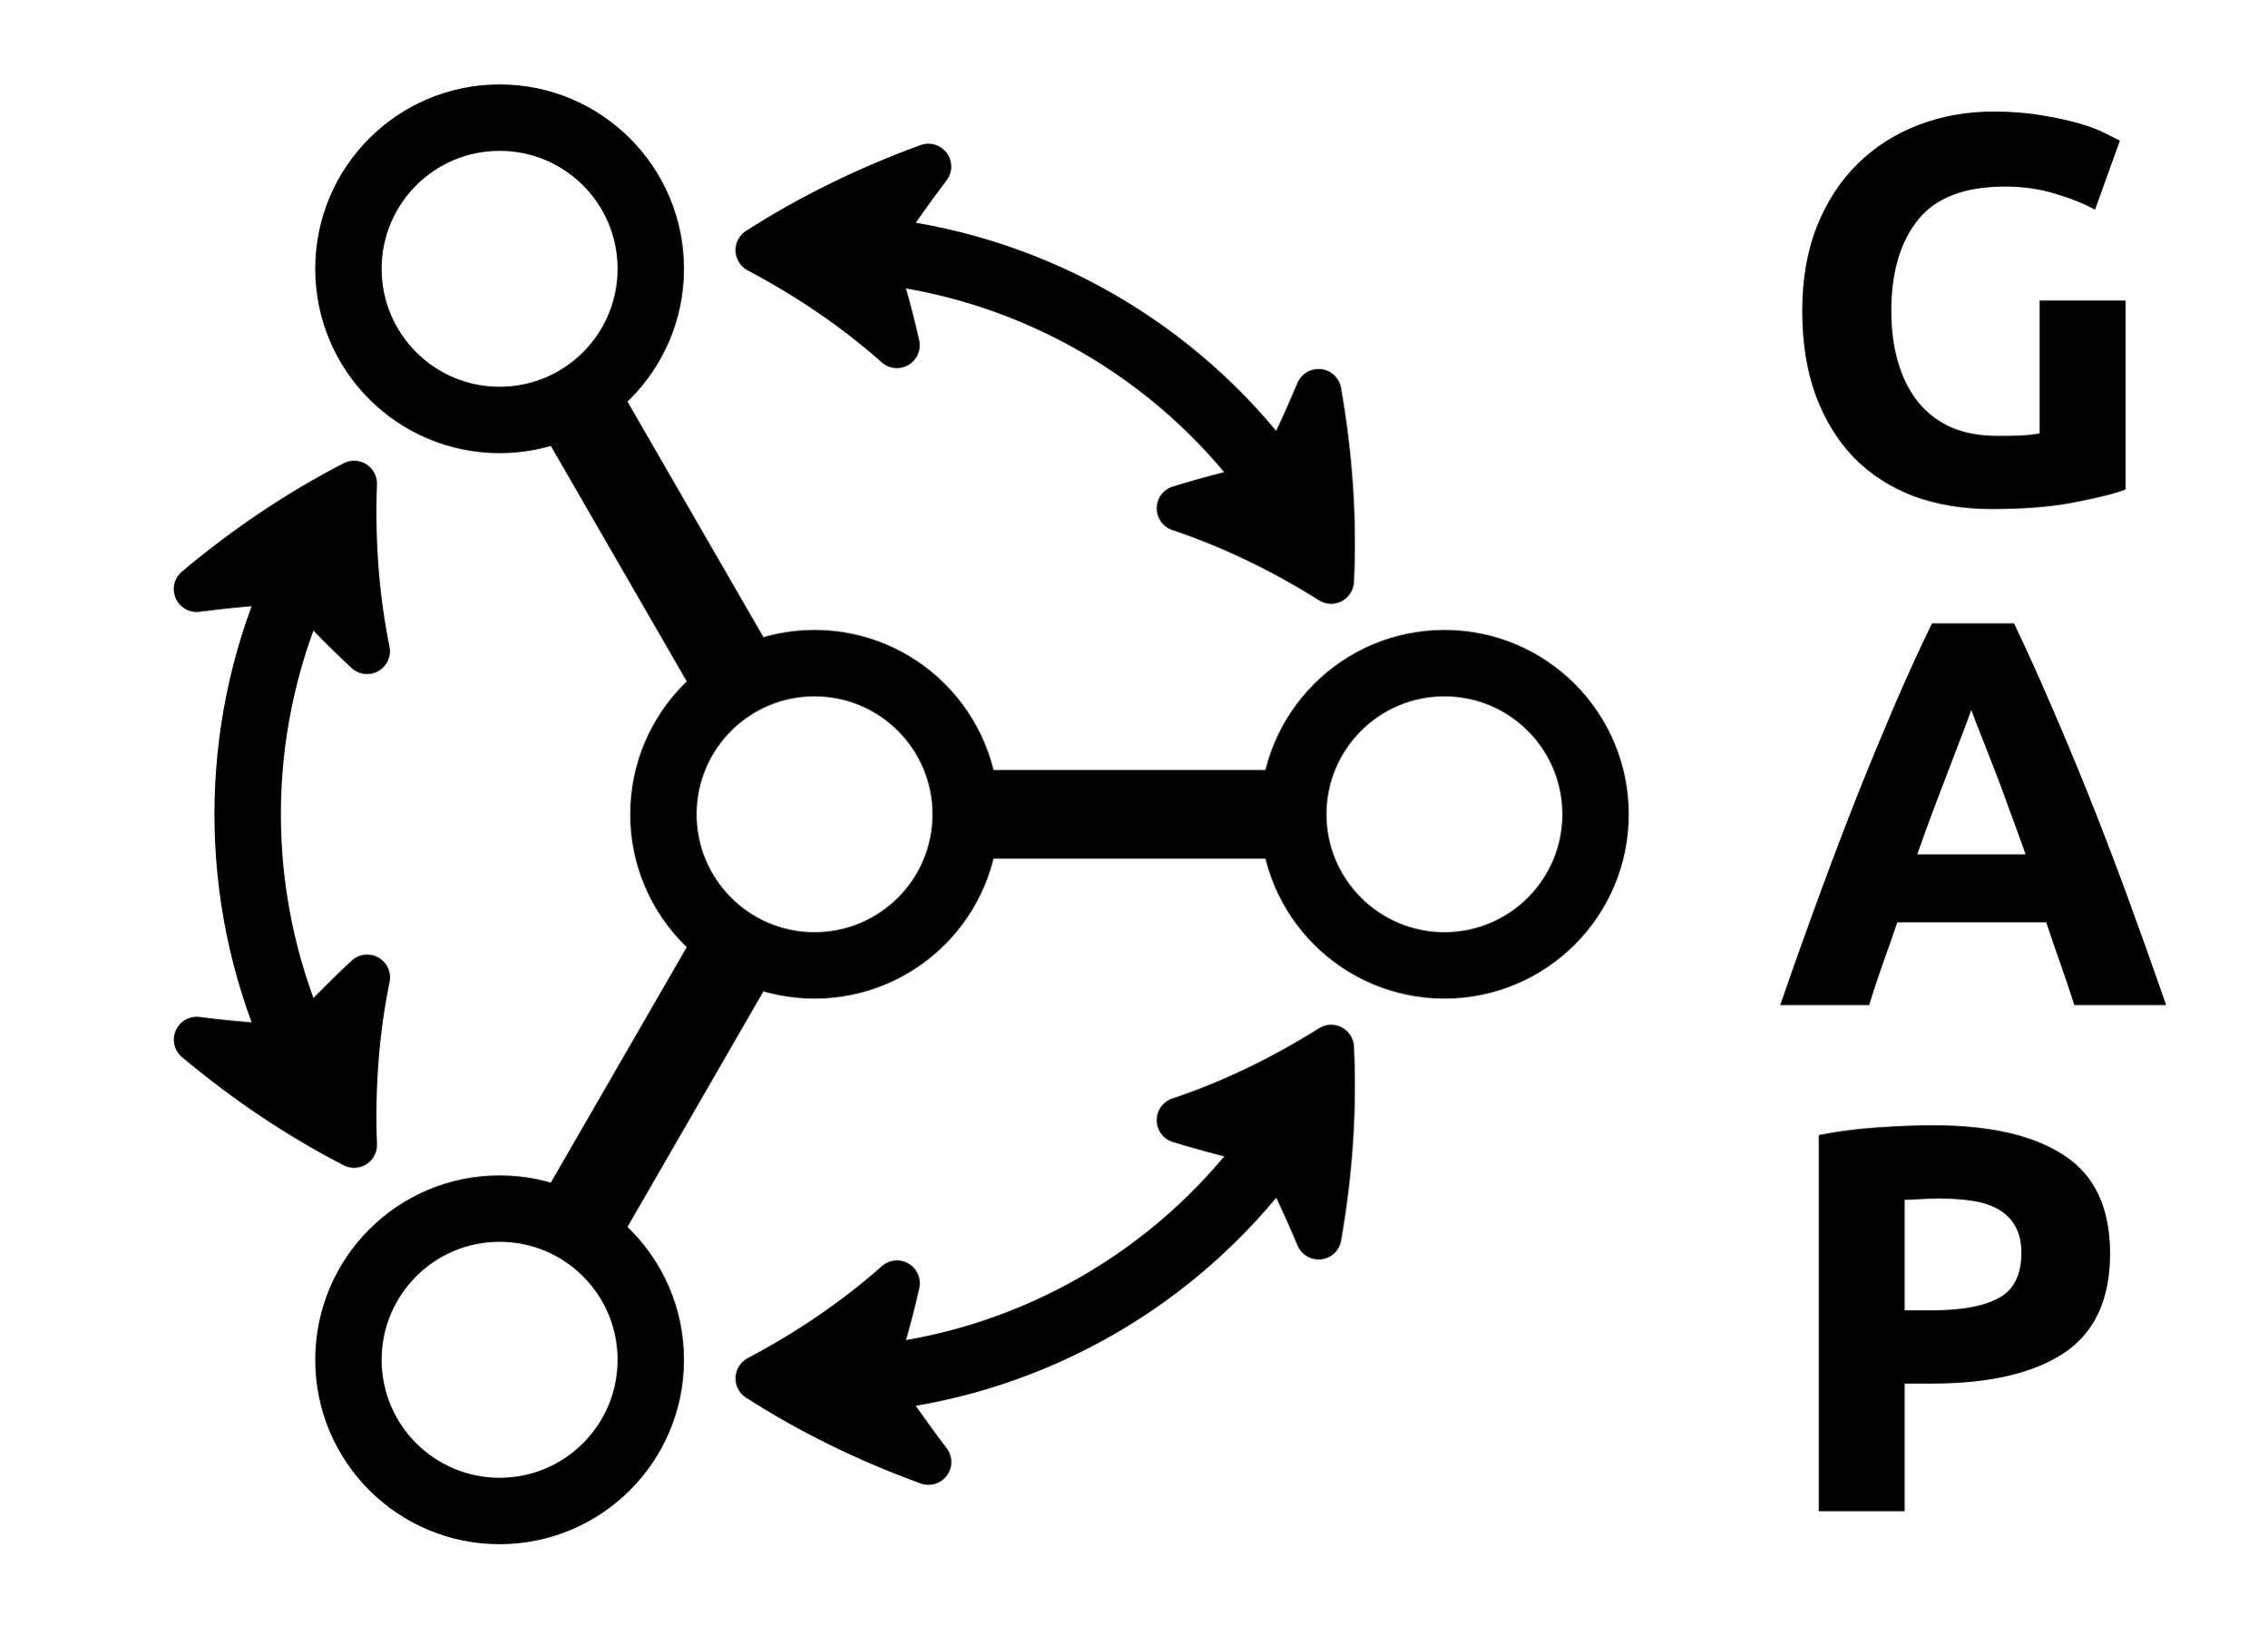
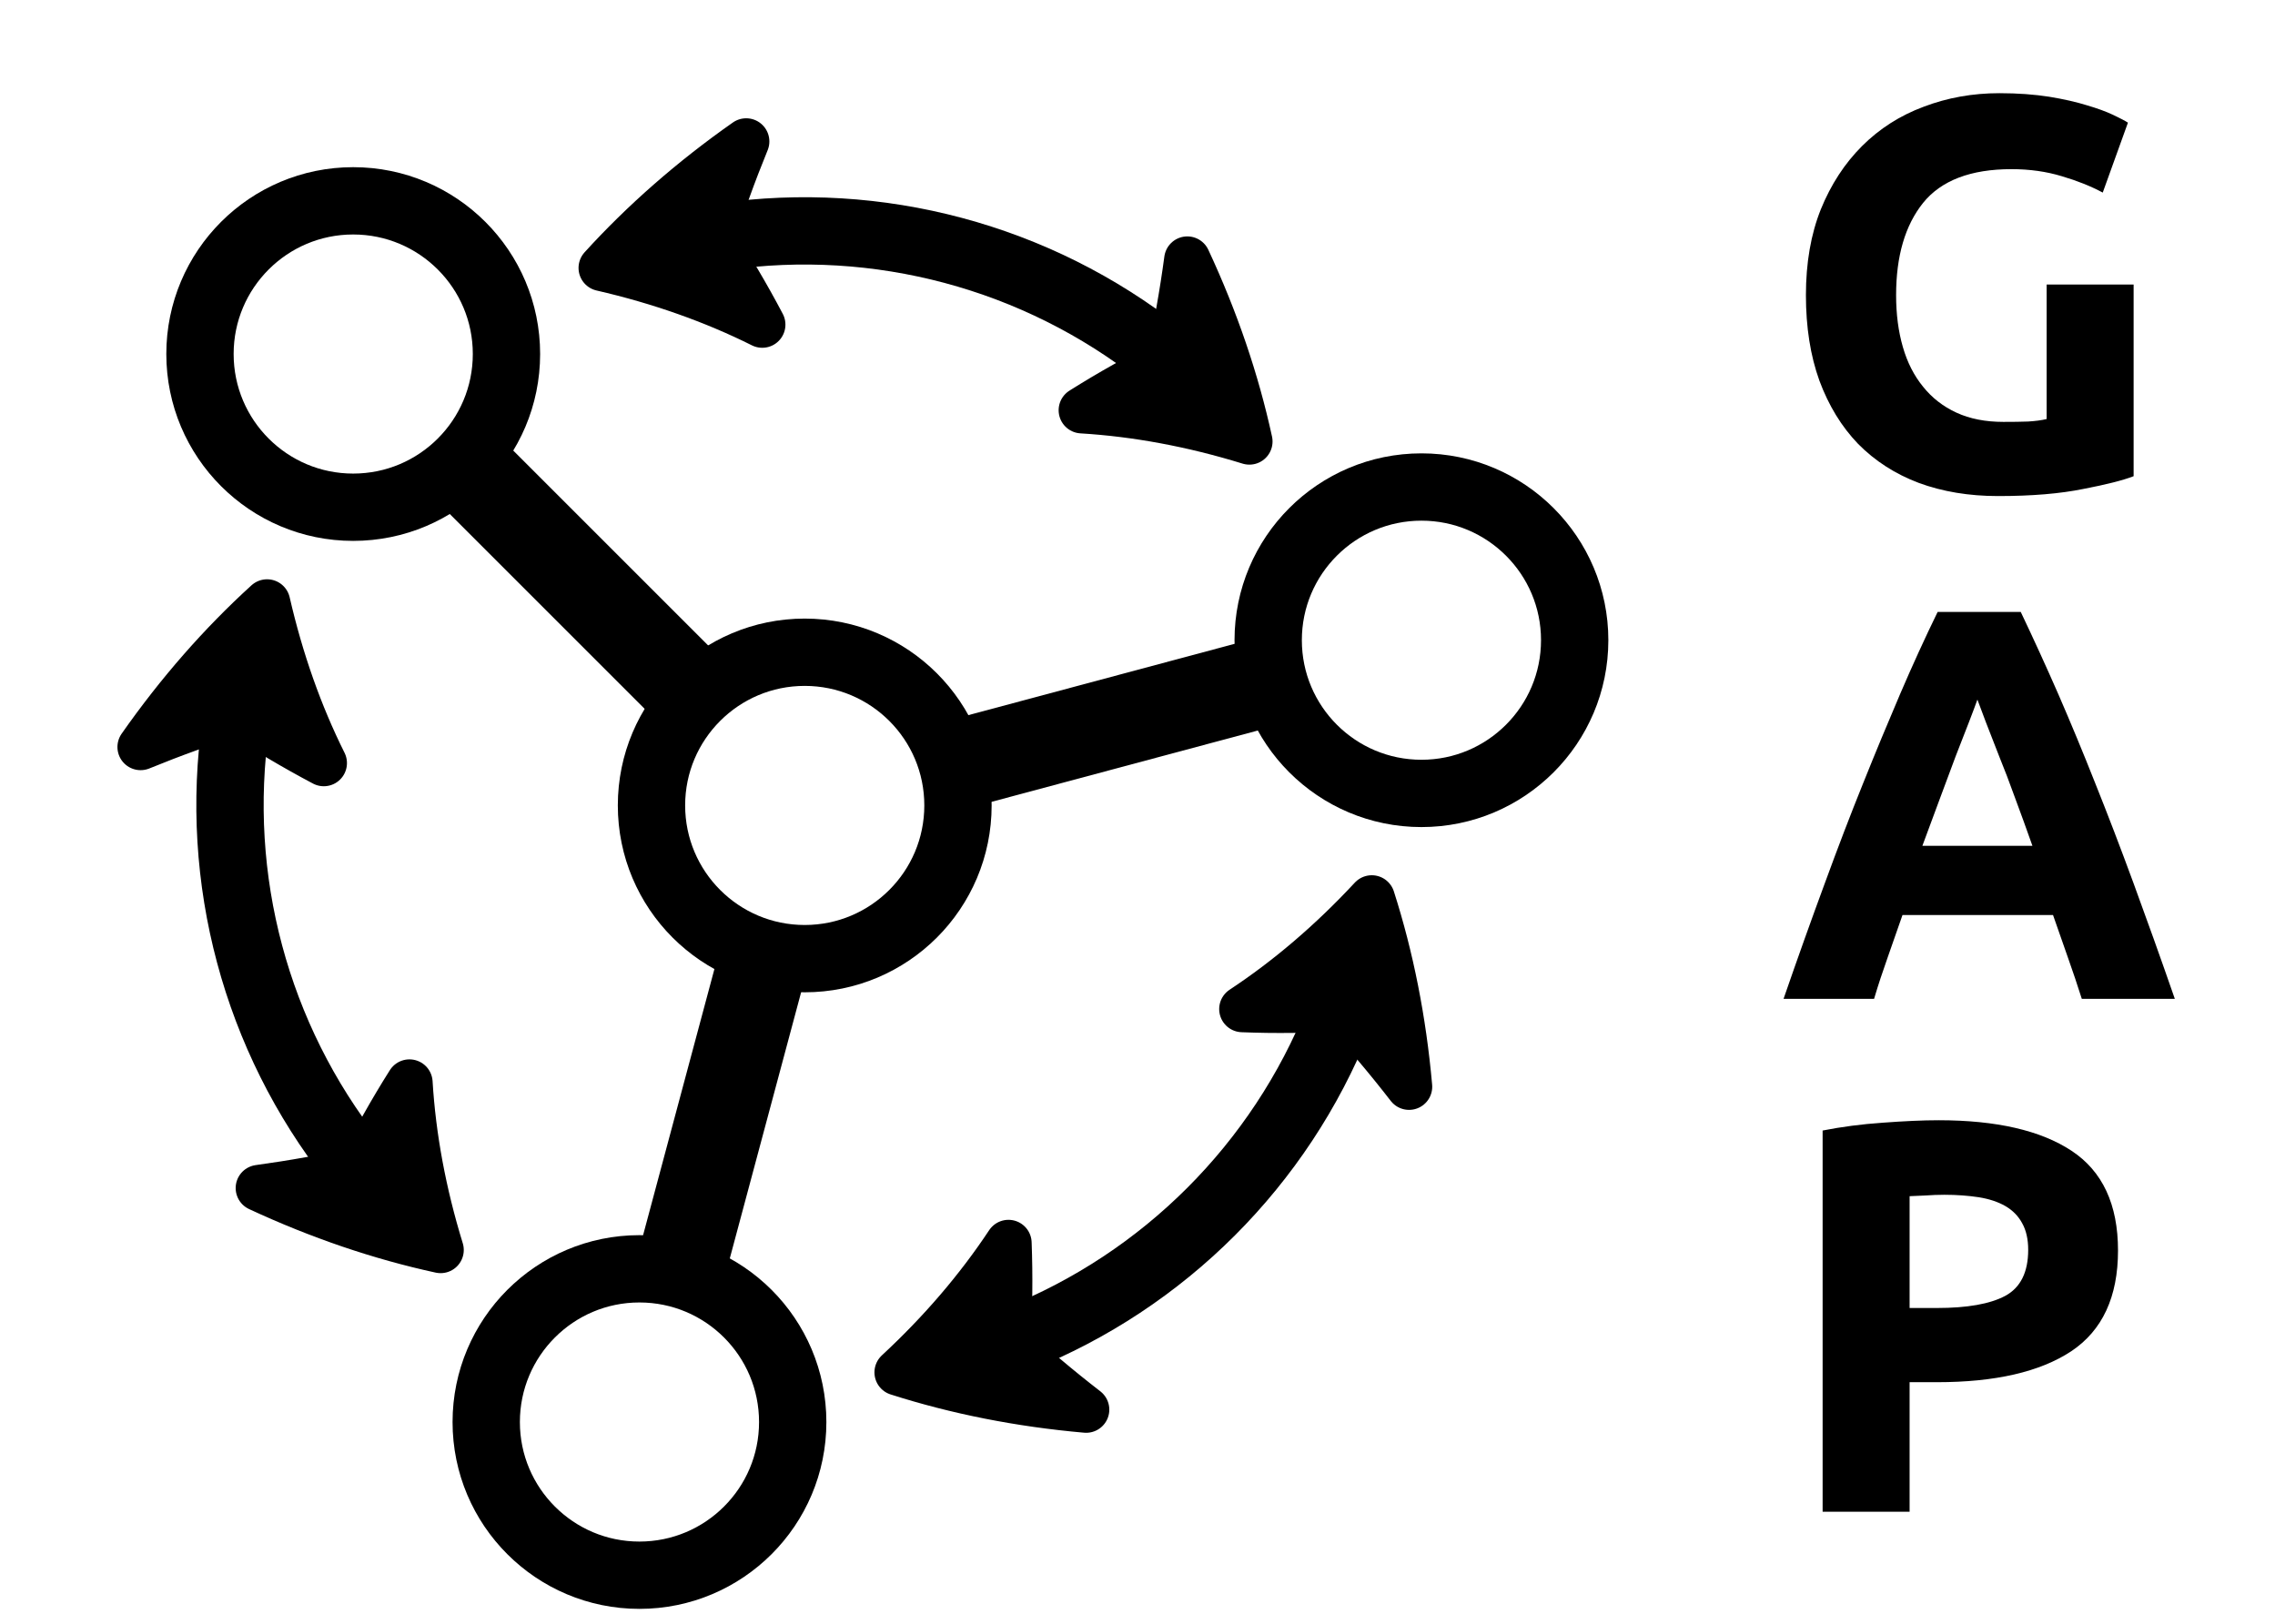
- <svg xmlns="http://www.w3.org/2000/svg" xmlns:xlink="http://www.w3.org/1999/xlink" width="101.041pt" height="73.288pt" viewBox="0 0 101.041 73.288">
+ <svg xmlns="http://www.w3.org/2000/svg" xmlns:xlink="http://www.w3.org/1999/xlink" width="100.122pt" height="71.451pt" viewBox="0 0 100.122 71.451">
  <defs>
    <g>
      <g id="glyph-0-0">
-         <path d="M 10.266 -14.062 C 8.473 -14.062 7.18 -13.566 6.391 -12.578 C 5.598 -11.586 5.203 -10.234 5.203 -8.516 C 5.203 -7.68 5.301 -6.926 5.5 -6.25 C 5.695 -5.57 5.988 -4.984 6.375 -4.484 C 6.77 -3.992 7.258 -3.613 7.844 -3.344 C 8.438 -3.082 9.129 -2.953 9.922 -2.953 C 10.348 -2.953 10.711 -2.957 11.016 -2.969 C 11.316 -2.988 11.582 -3.02 11.812 -3.062 L 11.812 -8.984 L 15.641 -8.984 L 15.641 -0.562 C 15.18 -0.383 14.441 -0.195 13.422 0 C 12.41 0.207 11.16 0.312 9.672 0.312 C 8.391 0.312 7.227 0.117 6.188 -0.266 C 5.156 -0.66 4.27 -1.234 3.531 -1.984 C 2.801 -2.742 2.234 -3.672 1.828 -4.766 C 1.43 -5.859 1.234 -7.109 1.234 -8.516 C 1.234 -9.941 1.453 -11.203 1.891 -12.297 C 2.328 -13.391 2.93 -14.316 3.703 -15.078 C 4.473 -15.836 5.379 -16.414 6.422 -16.812 C 7.461 -17.207 8.57 -17.406 9.75 -17.406 C 10.551 -17.406 11.273 -17.348 11.922 -17.234 C 12.566 -17.129 13.117 -17.008 13.578 -16.875 C 14.047 -16.738 14.43 -16.594 14.734 -16.438 C 15.035 -16.289 15.254 -16.18 15.391 -16.109 L 14.281 -13.031 C 13.758 -13.312 13.16 -13.551 12.484 -13.75 C 11.805 -13.957 11.066 -14.062 10.266 -14.062 Z M 10.266 -14.062 " />
+         <path d="M 10.281 -14.078 C 8.488 -14.078 7.191 -13.582 6.391 -12.594 C 5.598 -11.602 5.203 -10.25 5.203 -8.531 C 5.203 -7.695 5.301 -6.938 5.5 -6.25 C 5.695 -5.57 5.992 -4.988 6.391 -4.5 C 6.785 -4.008 7.273 -3.629 7.859 -3.359 C 8.453 -3.086 9.141 -2.953 9.922 -2.953 C 10.348 -2.953 10.711 -2.957 11.016 -2.969 C 11.328 -2.988 11.598 -3.023 11.828 -3.078 L 11.828 -9 L 15.656 -9 L 15.656 -0.562 C 15.195 -0.383 14.457 -0.195 13.438 0 C 12.426 0.207 11.176 0.312 9.688 0.312 C 8.406 0.312 7.242 0.117 6.203 -0.266 C 5.16 -0.66 4.27 -1.234 3.531 -1.984 C 2.801 -2.742 2.234 -3.672 1.828 -4.766 C 1.43 -5.867 1.234 -7.125 1.234 -8.531 C 1.234 -9.957 1.453 -11.219 1.891 -12.312 C 2.336 -13.406 2.941 -14.332 3.703 -15.094 C 4.473 -15.863 5.379 -16.441 6.422 -16.828 C 7.461 -17.223 8.57 -17.422 9.75 -17.422 C 10.562 -17.422 11.289 -17.367 11.938 -17.266 C 12.582 -17.16 13.133 -17.035 13.594 -16.891 C 14.062 -16.754 14.445 -16.613 14.75 -16.469 C 15.062 -16.32 15.281 -16.207 15.406 -16.125 L 14.297 -13.047 C 13.773 -13.328 13.176 -13.566 12.5 -13.766 C 11.82 -13.973 11.082 -14.078 10.281 -14.078 Z M 10.281 -14.078 " />
      </g>
      <g id="glyph-0-1">
-         <path d="M 13.359 0 C 13.172 -0.594 12.969 -1.195 12.75 -1.812 C 12.531 -2.438 12.316 -3.062 12.109 -3.688 L 5.469 -3.688 C 5.258 -3.062 5.039 -2.438 4.812 -1.812 C 4.594 -1.195 4.395 -0.594 4.219 0 L 0.25 0 C 0.883 -1.832 1.488 -3.523 2.062 -5.078 C 2.633 -6.629 3.191 -8.094 3.734 -9.469 C 4.285 -10.844 4.828 -12.148 5.359 -13.391 C 5.891 -14.629 6.441 -15.836 7.016 -17.016 L 10.672 -17.016 C 11.234 -15.836 11.781 -14.629 12.312 -13.391 C 12.852 -12.148 13.398 -10.844 13.953 -9.469 C 14.504 -8.094 15.066 -6.629 15.641 -5.078 C 16.211 -3.523 16.816 -1.832 17.453 0 Z M 8.766 -13.156 C 8.68 -12.906 8.555 -12.566 8.391 -12.141 C 8.234 -11.723 8.047 -11.234 7.828 -10.672 C 7.617 -10.117 7.383 -9.504 7.125 -8.828 C 6.875 -8.16 6.617 -7.457 6.359 -6.719 L 11.188 -6.719 C 10.926 -7.457 10.672 -8.16 10.422 -8.828 C 10.18 -9.504 9.953 -10.117 9.734 -10.672 C 9.516 -11.234 9.32 -11.723 9.156 -12.141 C 8.988 -12.566 8.859 -12.906 8.766 -13.156 Z M 8.766 -13.156 " />
+         <path d="M 13.375 0 C 13.188 -0.594 12.984 -1.195 12.766 -1.812 C 12.547 -2.438 12.328 -3.062 12.109 -3.688 L 5.484 -3.688 C 5.266 -3.062 5.047 -2.438 4.828 -1.812 C 4.609 -1.195 4.41 -0.594 4.234 0 L 0.25 0 C 0.883 -1.832 1.488 -3.523 2.062 -5.078 C 2.633 -6.641 3.195 -8.109 3.75 -9.484 C 4.301 -10.859 4.844 -12.164 5.375 -13.406 C 5.906 -14.645 6.457 -15.852 7.031 -17.031 L 10.688 -17.031 C 11.25 -15.852 11.801 -14.645 12.344 -13.406 C 12.883 -12.164 13.426 -10.859 13.969 -9.484 C 14.52 -8.109 15.082 -6.641 15.656 -5.078 C 16.227 -3.523 16.832 -1.832 17.469 0 Z M 8.781 -13.172 C 8.695 -12.93 8.57 -12.598 8.406 -12.172 C 8.238 -11.742 8.047 -11.25 7.828 -10.688 C 7.617 -10.133 7.391 -9.52 7.141 -8.844 C 6.891 -8.176 6.629 -7.473 6.359 -6.734 L 11.203 -6.734 C 10.941 -7.473 10.688 -8.176 10.438 -8.844 C 10.195 -9.52 9.961 -10.133 9.734 -10.688 C 9.516 -11.25 9.32 -11.742 9.156 -12.172 C 9 -12.598 8.875 -12.93 8.781 -13.172 Z M 8.781 -13.172 " />
      </g>
      <g id="glyph-0-2">
-         <path d="M 7.062 -17.203 C 9.602 -17.203 11.551 -16.754 12.906 -15.859 C 14.27 -14.973 14.953 -13.516 14.953 -11.484 C 14.953 -9.441 14.266 -7.961 12.891 -7.047 C 11.516 -6.141 9.551 -5.688 7 -5.688 L 5.797 -5.688 L 5.797 0 L 1.969 0 L 1.969 -16.766 C 2.801 -16.93 3.68 -17.047 4.609 -17.109 C 5.547 -17.172 6.363 -17.203 7.062 -17.203 Z M 7.312 -13.938 C 7.031 -13.938 6.754 -13.926 6.484 -13.906 C 6.223 -13.895 5.992 -13.883 5.797 -13.875 L 5.797 -8.953 L 7 -8.953 C 8.32 -8.953 9.316 -9.133 9.984 -9.5 C 10.66 -9.863 11 -10.535 11 -11.516 C 11 -11.984 10.91 -12.375 10.734 -12.688 C 10.566 -13 10.32 -13.25 10 -13.438 C 9.688 -13.625 9.301 -13.754 8.844 -13.828 C 8.383 -13.898 7.875 -13.938 7.312 -13.938 Z M 7.312 -13.938 " />
+         <path d="M 7.078 -17.234 C 9.617 -17.234 11.566 -16.785 12.922 -15.891 C 14.285 -14.992 14.969 -13.531 14.969 -11.5 C 14.969 -9.457 14.281 -7.977 12.906 -7.062 C 11.531 -6.156 9.562 -5.703 7 -5.703 L 5.797 -5.703 L 5.797 0 L 1.969 0 L 1.969 -16.781 C 2.801 -16.945 3.68 -17.062 4.609 -17.125 C 5.547 -17.195 6.367 -17.234 7.078 -17.234 Z M 7.328 -13.953 C 7.047 -13.953 6.77 -13.941 6.5 -13.922 C 6.227 -13.91 5.992 -13.898 5.797 -13.891 L 5.797 -8.969 L 7 -8.969 C 8.332 -8.969 9.332 -9.145 10 -9.5 C 10.676 -9.863 11.016 -10.539 11.016 -11.531 C 11.016 -12 10.926 -12.391 10.75 -12.703 C 10.582 -13.016 10.336 -13.266 10.016 -13.453 C 9.691 -13.641 9.301 -13.77 8.844 -13.844 C 8.383 -13.914 7.879 -13.953 7.328 -13.953 Z M 7.328 -13.953 " />
      </g>
    </g>
    <clipPath id="clip-0">
-       <path clip-rule="nonzero" d="M 0.012 0 L 90 0 L 90 72.582 L 0.012 72.582 Z M 0.012 0 " />
+       <path clip-rule="nonzero" d="M 0 0.039 L 99.25 0.039 L 99.25 70.867 L 0 70.867 Z M 0 0.039 " />
    </clipPath>
    <clipPath id="clip-1">
-       <path clip-rule="nonzero" d="M 0.012 0 L 85 0 L 85 72.582 L 0.012 72.582 Z M 0.012 0 " />
+       <path clip-rule="nonzero" d="M 0 0.039 L 88 0.039 L 88 70.867 L 0 70.867 Z M 0 0.039 " />
    </clipPath>
    <clipPath id="clip-2">
-       <path clip-rule="nonzero" d="M 15 0 L 100.078 0 L 100.078 72.582 L 15 72.582 Z M 15 0 " />
+       <path clip-rule="nonzero" d="M 0 0.039 L 90 0.039 L 90 70.867 L 0 70.867 Z M 0 0.039 " />
    </clipPath>
    <clipPath id="clip-3">
-       <path clip-rule="nonzero" d="M 0.012 0 L 71 0 L 71 61 L 0.012 61 Z M 0.012 0 " />
+       <path clip-rule="nonzero" d="M 0 0.039 L 85 0.039 L 85 70.867 L 0 70.867 Z M 0 0.039 " />
    </clipPath>
    <clipPath id="clip-4">
-       <path clip-rule="nonzero" d="M 0.012 12 L 71 12 L 71 72.582 L 0.012 72.582 Z M 0.012 12 " />
+       <path clip-rule="nonzero" d="M 13 0.039 L 99.25 0.039 L 99.25 70.867 L 13 70.867 Z M 13 0.039 " />
    </clipPath>
    <clipPath id="clip-5">
-       <path clip-rule="nonzero" d="M 0.012 0 L 99 0 L 99 64 L 0.012 64 Z M 0.012 0 " />
+       <path clip-rule="nonzero" d="M 0 0.039 L 65 0.039 L 65 65 L 0 65 Z M 0 0.039 " />
    </clipPath>
    <clipPath id="clip-6">
-       <path clip-rule="nonzero" d="M 0.012 0 L 55 0 L 55 72.582 L 0.012 72.582 Z M 0.012 0 " />
+       <path clip-rule="nonzero" d="M 0 13 L 77 13 L 77 70.867 L 0 70.867 Z M 0 13 " />
    </clipPath>
    <clipPath id="clip-7">
-       <path clip-rule="nonzero" d="M 0.012 9 L 99 9 L 99 72.582 L 0.012 72.582 Z M 0.012 9 " />
+       <path clip-rule="nonzero" d="M 0 0.039 L 93 0.039 L 93 58 L 0 58 Z M 0 0.039 " />
+     </clipPath>
+     <clipPath id="clip-8">
+       <path clip-rule="nonzero" d="M 0 0.039 L 58 0.039 L 58 70.867 L 0 70.867 Z M 0 0.039 " />
+     </clipPath>
+     <clipPath id="clip-9">
+       <path clip-rule="nonzero" d="M 2 2 L 99.25 2 L 99.25 70.867 L 2 70.867 Z M 2 2 " />
    </clipPath>
  </defs>
-   <path fill="none" stroke-width="3.985" stroke-linecap="butt" stroke-linejoin="miter" stroke="rgb(0%, 0%, 0%)" stroke-opacity="1" stroke-miterlimit="10" d="M 5.67 -0.002 L 22.677 -0.002 " transform="matrix(0.990378, 0, 0, -0.990378, 36.30263, 36.29142)" />
  <g clip-path="url(#clip-0)">
-     <path fill="none" stroke-width="3.985" stroke-linecap="butt" stroke-linejoin="miter" stroke="rgb(0%, 0%, 0%)" stroke-opacity="1" stroke-miterlimit="10" d="M -2.834 4.909 L -11.337 19.641 " transform="matrix(0.990378, 0, 0, -0.990378, 36.30263, 36.29142)" />
-     <path fill="none" stroke-width="3.985" stroke-linecap="butt" stroke-linejoin="miter" stroke="rgb(0%, 0%, 0%)" stroke-opacity="1" stroke-miterlimit="10" d="M -2.834 -4.908 L -11.337 -19.64 " transform="matrix(0.990378, 0, 0, -0.990378, 36.30263, 36.29142)" />
+     <path fill="none" stroke-width="3.985" stroke-linecap="butt" stroke-linejoin="miter" stroke="rgb(0%, 0%, 0%)" stroke-opacity="1" stroke-miterlimit="10" d="M 5.477 1.467 L 21.905 5.868 " transform="matrix(0.991307, 0, 0, -0.991307, 35.41444, 35.45388)" />
  </g>
  <g clip-path="url(#clip-1)">
-     <path fill="none" stroke-width="2.989" stroke-linecap="butt" stroke-linejoin="miter" stroke="rgb(0%, 0%, 0%)" stroke-opacity="1" stroke-miterlimit="10" d="M 6.802 -0.002 C 6.802 3.757 3.757 6.802 -0.002 6.802 C -3.757 6.802 -6.802 3.757 -6.802 -0.002 C -6.802 -3.756 -3.757 -6.801 -0.002 -6.801 C 3.757 -6.801 6.802 -3.756 6.802 -0.002 Z M 6.802 -0.002 " transform="matrix(0.990378, 0, 0, -0.990378, 36.30263, 36.29142)" />
+     <path fill="none" stroke-width="3.985" stroke-linecap="butt" stroke-linejoin="miter" stroke="rgb(0%, 0%, 0%)" stroke-opacity="1" stroke-miterlimit="10" d="M -4.008 4.008 L -16.034 16.035 " transform="matrix(0.991307, 0, 0, -0.991307, 35.41444, 35.45388)" />
  </g>
  <g clip-path="url(#clip-2)">
-     <path fill="none" stroke-width="2.989" stroke-linecap="butt" stroke-linejoin="miter" stroke="rgb(0%, 0%, 0%)" stroke-opacity="1" stroke-miterlimit="10" d="M 35.149 -0.002 C 35.149 3.757 32.104 6.802 28.345 6.802 C 24.59 6.802 21.545 3.757 21.545 -0.002 C 21.545 -3.756 24.59 -6.801 28.345 -6.801 C 32.104 -6.801 35.149 -3.756 35.149 -0.002 Z M 35.149 -0.002 " transform="matrix(0.990378, 0, 0, -0.990378, 36.30263, 36.29142)" />
+     <path fill="none" stroke-width="3.985" stroke-linecap="butt" stroke-linejoin="miter" stroke="rgb(0%, 0%, 0%)" stroke-opacity="1" stroke-miterlimit="10" d="M -1.466 -5.477 L -5.868 -21.905 " transform="matrix(0.991307, 0, 0, -0.991307, 35.41444, 35.45388)" />
  </g>
  <g clip-path="url(#clip-3)">
-     <path fill="none" stroke-width="2.989" stroke-linecap="butt" stroke-linejoin="miter" stroke="rgb(0%, 0%, 0%)" stroke-opacity="1" stroke-miterlimit="10" d="M -7.37 24.547 C -7.37 28.306 -10.415 31.351 -14.173 31.351 C -17.932 31.351 -20.977 28.306 -20.977 24.547 C -20.977 20.792 -17.932 17.747 -14.173 17.747 C -10.415 17.747 -7.37 20.792 -7.37 24.547 Z M -7.37 24.547 " transform="matrix(0.990378, 0, 0, -0.990378, 36.30263, 36.29142)" />
+     <path fill="none" stroke-width="2.989" stroke-linecap="butt" stroke-linejoin="miter" stroke="rgb(0%, 0%, 0%)" stroke-opacity="1" stroke-miterlimit="10" d="M 6.805 0.001 C 6.805 3.756 3.759 6.802 -0 6.802 C -3.756 6.802 -6.802 3.756 -6.802 0.001 C -6.802 -3.758 -3.756 -6.804 -0 -6.804 C 3.759 -6.804 6.805 -3.758 6.805 0.001 Z M 6.805 0.001 " transform="matrix(0.991307, 0, 0, -0.991307, 35.41444, 35.45388)" />
  </g>
  <g clip-path="url(#clip-4)">
-     <path fill="none" stroke-width="2.989" stroke-linecap="butt" stroke-linejoin="miter" stroke="rgb(0%, 0%, 0%)" stroke-opacity="1" stroke-miterlimit="10" d="M -7.37 -24.55 C -7.37 -20.791 -10.415 -17.747 -14.173 -17.747 C -17.932 -17.747 -20.977 -20.791 -20.977 -24.55 C -20.977 -28.305 -17.932 -31.354 -14.173 -31.354 C -10.415 -31.354 -7.37 -28.305 -7.37 -24.55 Z M -7.37 -24.55 " transform="matrix(0.990378, 0, 0, -0.990378, 36.30263, 36.29142)" />
+     <path fill="none" stroke-width="2.989" stroke-linecap="butt" stroke-linejoin="miter" stroke="rgb(0%, 0%, 0%)" stroke-opacity="1" stroke-miterlimit="10" d="M 34.184 7.338 C 34.184 11.093 31.137 14.139 27.382 14.139 C 23.623 14.139 20.577 11.093 20.577 7.338 C 20.577 3.579 23.623 0.533 27.382 0.533 C 31.137 0.533 34.184 3.579 34.184 7.338 Z M 34.184 7.338 " transform="matrix(0.991307, 0, 0, -0.991307, 35.41444, 35.45388)" />
  </g>
  <g clip-path="url(#clip-5)">
-     <path fill="none" stroke-width="2.989" stroke-linecap="butt" stroke-linejoin="miter" stroke="rgb(0%, 0%, 0%)" stroke-opacity="1" stroke-miterlimit="10" d="M 20.429 15.282 C 16.252 20.867 9.945 24.512 3.019 25.336 " transform="matrix(0.990378, 0, 0, -0.990378, 36.30263, 36.29142)" />
+     <path fill="none" stroke-width="2.989" stroke-linecap="butt" stroke-linejoin="miter" stroke="rgb(0%, 0%, 0%)" stroke-opacity="1" stroke-miterlimit="10" d="M -13.24 20.046 C -13.24 23.801 -16.286 26.847 -20.046 26.847 C -23.801 26.847 -26.847 23.801 -26.847 20.046 C -26.847 16.287 -23.801 13.241 -20.046 13.241 C -16.286 13.241 -13.24 16.287 -13.24 20.046 Z M -13.24 20.046 " transform="matrix(0.991307, 0, 0, -0.991307, 35.41444, 35.45388)" />
  </g>
-   <path fill-rule="nonzero" fill="rgb(0%, 0%, 0%)" fill-opacity="1" stroke-width="2.057" stroke-linecap="butt" stroke-linejoin="round" stroke="rgb(0%, 0%, 0%)" stroke-opacity="1" stroke-miterlimit="10" d="M 23.249 10.502 C 23.383 13.247 23.194 16.103 22.681 19.013 C 22.086 17.594 21.439 16.209 20.733 14.868 C 19.266 14.568 17.83 14.202 16.426 13.768 C 18.721 12.999 21.013 11.906 23.249 10.502 Z M 23.249 10.502 " transform="matrix(0.990378, 0, 0, -0.990378, 36.30263, 36.29142)" />
-   <path fill-rule="nonzero" fill="rgb(0%, 0%, 0%)" fill-opacity="1" stroke-width="2.057" stroke-linecap="butt" stroke-linejoin="round" stroke="rgb(0%, 0%, 0%)" stroke-opacity="1" stroke-miterlimit="10" d="M -2.53 25.387 C -0.195 24.153 1.895 22.713 3.706 21.108 C 3.382 22.54 2.98 23.967 2.511 25.391 C 3.315 26.669 4.191 27.923 5.122 29.15 C 2.349 28.136 -0.219 26.874 -2.53 25.387 Z M -2.53 25.387 " transform="matrix(0.990378, 0, 0, -0.990378, 36.30263, 36.29142)" />
  <g clip-path="url(#clip-6)">
-     <path fill="none" stroke-width="2.989" stroke-linecap="butt" stroke-linejoin="miter" stroke="rgb(0%, 0%, 0%)" stroke-opacity="1" stroke-miterlimit="10" d="M -23.45 10.052 C -26.199 3.643 -26.199 -3.642 -23.45 -10.051 " transform="matrix(0.990378, 0, 0, -0.990378, 36.30263, 36.29142)" />
+     <path fill="none" stroke-width="2.989" stroke-linecap="butt" stroke-linejoin="miter" stroke="rgb(0%, 0%, 0%)" stroke-opacity="1" stroke-miterlimit="10" d="M -0.532 -27.382 C -0.532 -23.623 -3.578 -20.577 -7.338 -20.577 C -11.093 -20.577 -14.139 -23.623 -14.139 -27.382 C -14.139 -31.137 -11.093 -34.183 -7.338 -34.183 C -3.578 -34.183 -0.532 -31.137 -0.532 -27.382 Z M -0.532 -27.382 " transform="matrix(0.991307, 0, 0, -0.991307, 35.41444, 35.45388)" />
  </g>
-   <path fill-rule="nonzero" fill="rgb(0%, 0%, 0%)" fill-opacity="1" stroke-width="2.057" stroke-linecap="butt" stroke-linejoin="round" stroke="rgb(0%, 0%, 0%)" stroke-opacity="1" stroke-miterlimit="10" d="M -20.721 14.884 C -23.162 13.626 -25.545 12.036 -27.808 10.135 C -26.278 10.332 -24.756 10.462 -23.245 10.522 C -22.247 9.401 -21.214 8.34 -20.137 7.339 C -20.618 9.713 -20.819 12.245 -20.721 14.884 Z M -20.721 14.884 " transform="matrix(0.990378, 0, 0, -0.990378, 36.30263, 36.29142)" />
-   <path fill-rule="nonzero" fill="rgb(0%, 0%, 0%)" fill-opacity="1" stroke-width="2.057" stroke-linecap="butt" stroke-linejoin="round" stroke="rgb(0%, 0%, 0%)" stroke-opacity="1" stroke-miterlimit="10" d="M -20.721 -14.883 C -20.819 -12.244 -20.618 -9.712 -20.133 -7.342 C -21.21 -8.344 -22.247 -9.405 -23.245 -10.521 C -24.756 -10.462 -26.278 -10.335 -27.805 -10.142 C -25.545 -12.035 -23.162 -13.625 -20.721 -14.883 Z M -20.721 -14.883 " transform="matrix(0.990378, 0, 0, -0.990378, 36.30263, 36.29142)" />
  <g clip-path="url(#clip-7)">
-     <path fill="none" stroke-width="2.989" stroke-linecap="butt" stroke-linejoin="miter" stroke="rgb(0%, 0%, 0%)" stroke-opacity="1" stroke-miterlimit="10" d="M 3.019 -25.335 C 9.945 -24.511 16.256 -20.866 20.433 -15.281 " transform="matrix(0.990378, 0, 0, -0.990378, 36.30263, 36.29142)" />
+     <path fill="none" stroke-width="2.989" stroke-linecap="butt" stroke-linejoin="miter" stroke="rgb(0%, 0%, 0%)" stroke-opacity="1" stroke-miterlimit="10" d="M 15.781 20.05 C 10.3 24.365 3.262 26.248 -3.641 25.252 " transform="matrix(0.991307, 0, 0, -0.991307, 35.41444, 35.45388)" />
  </g>
-   <path fill-rule="nonzero" fill="rgb(0%, 0%, 0%)" fill-opacity="1" stroke-width="2.057" stroke-linecap="butt" stroke-linejoin="round" stroke="rgb(0%, 0%, 0%)" stroke-opacity="1" stroke-miterlimit="10" d="M -2.53 -25.386 C -0.219 -26.873 2.349 -28.139 5.126 -29.149 C 4.191 -27.923 3.319 -26.668 2.511 -25.39 C 2.984 -23.97 3.382 -22.539 3.71 -21.107 C 1.899 -22.712 -0.195 -24.152 -2.53 -25.386 Z M -2.53 -25.386 " transform="matrix(0.990378, 0, 0, -0.990378, 36.30263, 36.29142)" />
-   <path fill-rule="nonzero" fill="rgb(0%, 0%, 0%)" fill-opacity="1" stroke-width="2.057" stroke-linecap="butt" stroke-linejoin="round" stroke="rgb(0%, 0%, 0%)" stroke-opacity="1" stroke-miterlimit="10" d="M 23.249 -10.501 C 21.013 -11.905 18.721 -13.002 16.426 -13.767 C 17.83 -14.197 19.266 -14.567 20.733 -14.867 C 21.439 -16.208 22.09 -17.589 22.685 -19.009 C 23.194 -16.102 23.383 -13.246 23.249 -10.501 Z M 23.249 -10.501 " transform="matrix(0.990378, 0, 0, -0.990378, 36.30263, 36.29142)" />
+   <path fill-rule="nonzero" fill="rgb(0%, 0%, 0%)" fill-opacity="1" stroke-width="2.057" stroke-linecap="butt" stroke-linejoin="round" stroke="rgb(0%, 0%, 0%)" stroke-opacity="1" stroke-miterlimit="10" d="M 19.742 16.161 C 19.158 18.848 18.236 21.559 16.987 24.239 C 16.782 22.71 16.514 21.205 16.179 19.727 C 14.84 19.057 13.547 18.332 12.302 17.548 C 14.717 17.402 17.216 16.941 19.742 16.161 Z M 19.742 16.161 " transform="matrix(0.991307, 0, 0, -0.991307, 35.41444, 35.45388)" />
+   <path fill-rule="nonzero" fill="rgb(0%, 0%, 0%)" fill-opacity="1" stroke-width="2.057" stroke-linecap="butt" stroke-linejoin="round" stroke="rgb(0%, 0%, 0%)" stroke-opacity="1" stroke-miterlimit="10" d="M -9.012 23.868 C -6.439 23.277 -4.047 22.43 -1.884 21.35 C -2.566 22.647 -3.322 23.924 -4.146 25.177 C -3.701 26.619 -3.18 28.057 -2.597 29.484 C -5.013 27.789 -7.164 25.902 -9.012 23.868 Z M -9.012 23.868 " transform="matrix(0.991307, 0, 0, -0.991307, 35.41444, 35.45388)" />
+   <g clip-path="url(#clip-8)">
+     <path fill="none" stroke-width="2.989" stroke-linecap="butt" stroke-linejoin="miter" stroke="rgb(0%, 0%, 0%)" stroke-opacity="1" stroke-miterlimit="10" d="M -25.255 3.642 C -26.248 -3.262 -24.365 -10.3 -20.05 -15.781 " transform="matrix(0.991307, 0, 0, -0.991307, 35.41444, 35.45388)" />
+   </g>
+   <path fill-rule="nonzero" fill="rgb(0%, 0%, 0%)" fill-opacity="1" stroke-width="2.057" stroke-linecap="butt" stroke-linejoin="round" stroke="rgb(0%, 0%, 0%)" stroke-opacity="1" stroke-miterlimit="10" d="M -23.868 9.013 C -25.901 7.165 -27.789 5.013 -29.483 2.594 C -28.057 3.177 -26.618 3.697 -25.176 4.146 C -23.923 3.323 -22.646 2.566 -21.35 1.88 C -22.43 4.044 -23.277 6.44 -23.868 9.013 Z M -23.868 9.013 " transform="matrix(0.991307, 0, 0, -0.991307, 35.41444, 35.45388)" />
+   <path fill-rule="nonzero" fill="rgb(0%, 0%, 0%)" fill-opacity="1" stroke-width="2.057" stroke-linecap="butt" stroke-linejoin="round" stroke="rgb(0%, 0%, 0%)" stroke-opacity="1" stroke-miterlimit="10" d="M -16.164 -19.741 C -16.941 -17.215 -17.402 -14.721 -17.547 -12.305 C -18.332 -13.547 -19.057 -14.839 -19.727 -16.179 C -21.204 -16.514 -22.71 -16.782 -24.234 -16.991 C -21.559 -18.236 -18.848 -19.158 -16.164 -19.741 Z M -16.164 -19.741 " transform="matrix(0.991307, 0, 0, -0.991307, 35.41444, 35.45388)" />
+   <g clip-path="url(#clip-9)">
+     <path fill="none" stroke-width="2.989" stroke-linecap="butt" stroke-linejoin="miter" stroke="rgb(0%, 0%, 0%)" stroke-opacity="1" stroke-miterlimit="10" d="M 9.473 -23.69 C 15.951 -21.101 21.101 -15.95 23.69 -9.472 " transform="matrix(0.991307, 0, 0, -0.991307, 35.41444, 35.45388)" />
+   </g>
+   <path fill-rule="nonzero" fill="rgb(0%, 0%, 0%)" fill-opacity="1" stroke-width="2.057" stroke-linecap="butt" stroke-linejoin="round" stroke="rgb(0%, 0%, 0%)" stroke-opacity="1" stroke-miterlimit="10" d="M 4.125 -25.175 C 6.746 -26.014 9.551 -26.57 12.495 -26.83 C 11.277 -25.888 10.107 -24.903 8.996 -23.875 C 9.086 -22.381 9.102 -20.896 9.047 -19.43 C 7.711 -21.447 6.064 -23.378 4.125 -25.175 Z M 4.125 -25.175 " transform="matrix(0.991307, 0, 0, -0.991307, 35.41444, 35.45388)" />
+   <path fill-rule="nonzero" fill="rgb(0%, 0%, 0%)" fill-opacity="1" stroke-width="2.057" stroke-linecap="butt" stroke-linejoin="round" stroke="rgb(0%, 0%, 0%)" stroke-opacity="1" stroke-miterlimit="10" d="M 25.176 -4.129 C 23.379 -6.064 21.448 -7.711 19.43 -9.043 C 20.896 -9.102 22.382 -9.082 23.875 -8.995 C 24.904 -10.107 25.889 -11.273 26.831 -12.491 C 26.57 -9.551 26.015 -6.745 25.176 -4.129 Z M 25.176 -4.129 " transform="matrix(0.991307, 0, 0, -0.991307, 35.41444, 35.45388)" />
  <g fill="rgb(0%, 0%, 0%)" fill-opacity="1">
-     <use xlink:href="#glyph-0-0" x="79.092" y="22.376" />
+     <use xlink:href="#glyph-0-0" x="78.244" y="21.524" />
  </g>
  <g fill="rgb(0%, 0%, 0%)" fill-opacity="1">
-     <use xlink:href="#glyph-0-1" x="79.092" y="44.798" />
+     <use xlink:href="#glyph-0-1" x="78.244" y="43.967" />
  </g>
  <g fill="rgb(0%, 0%, 0%)" fill-opacity="1">
-     <use xlink:href="#glyph-0-2" x="79.092" y="67.355" />
+     <use xlink:href="#glyph-0-2" x="78.244" y="66.546" />
  </g>
</svg>
